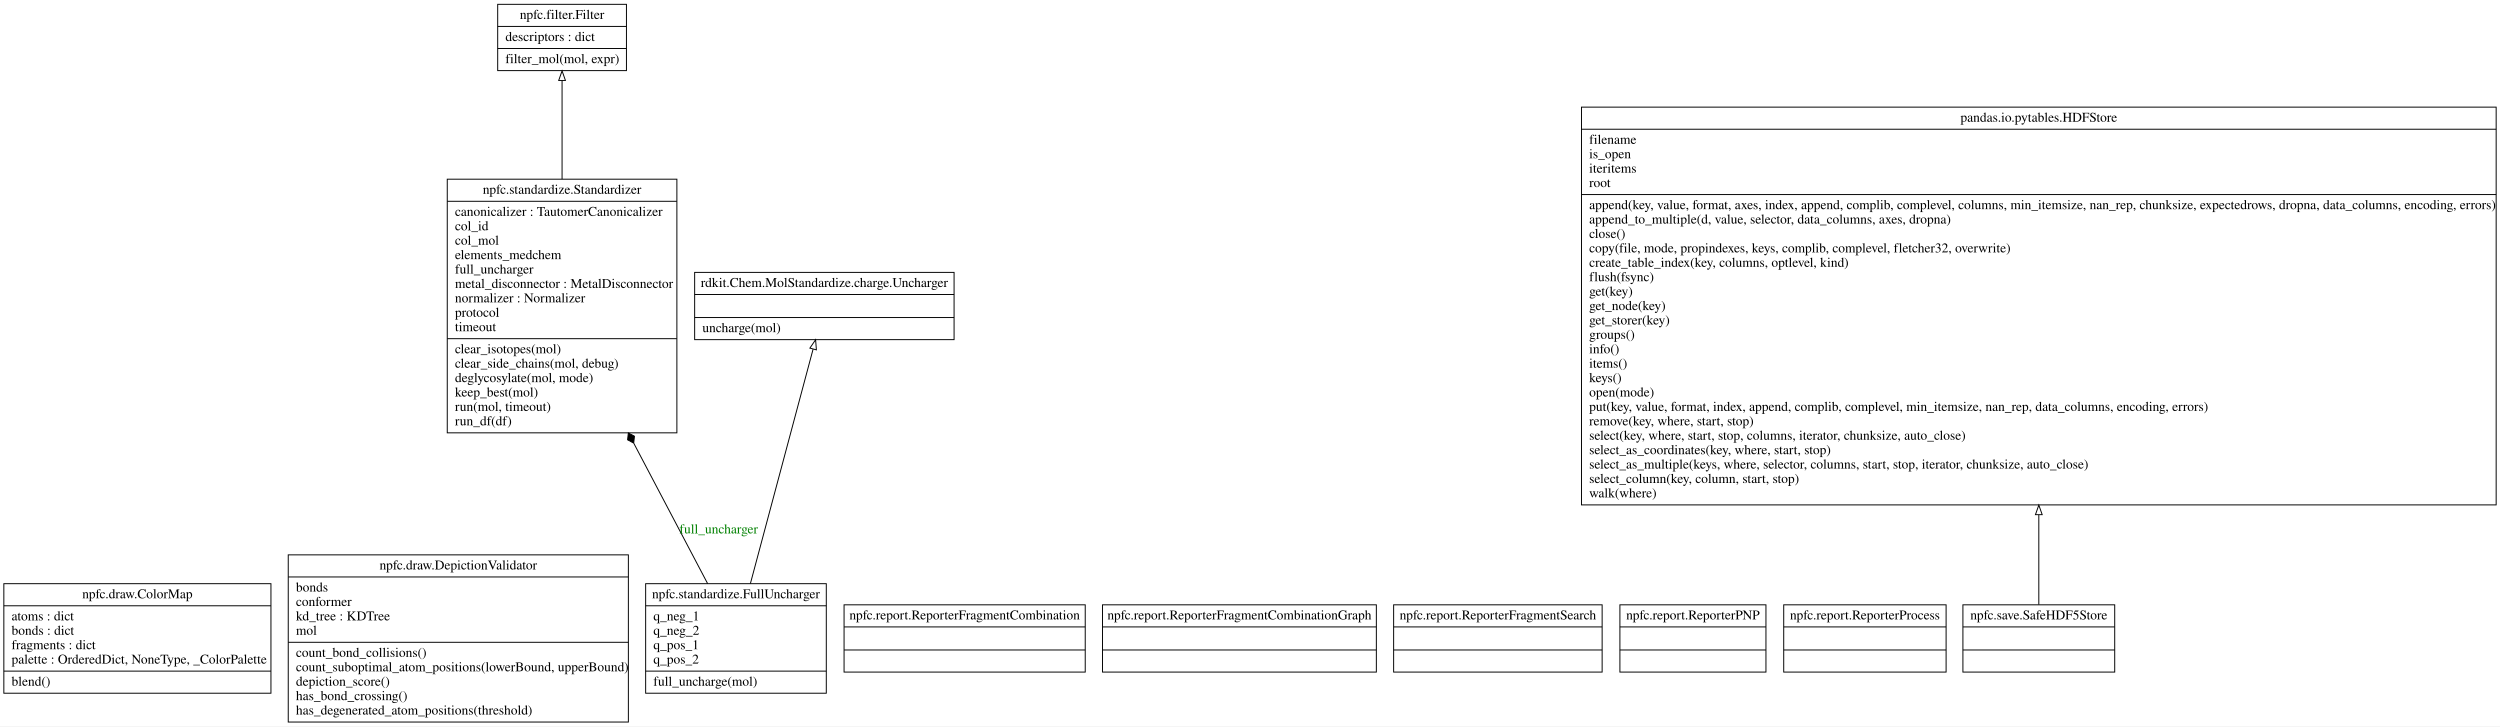
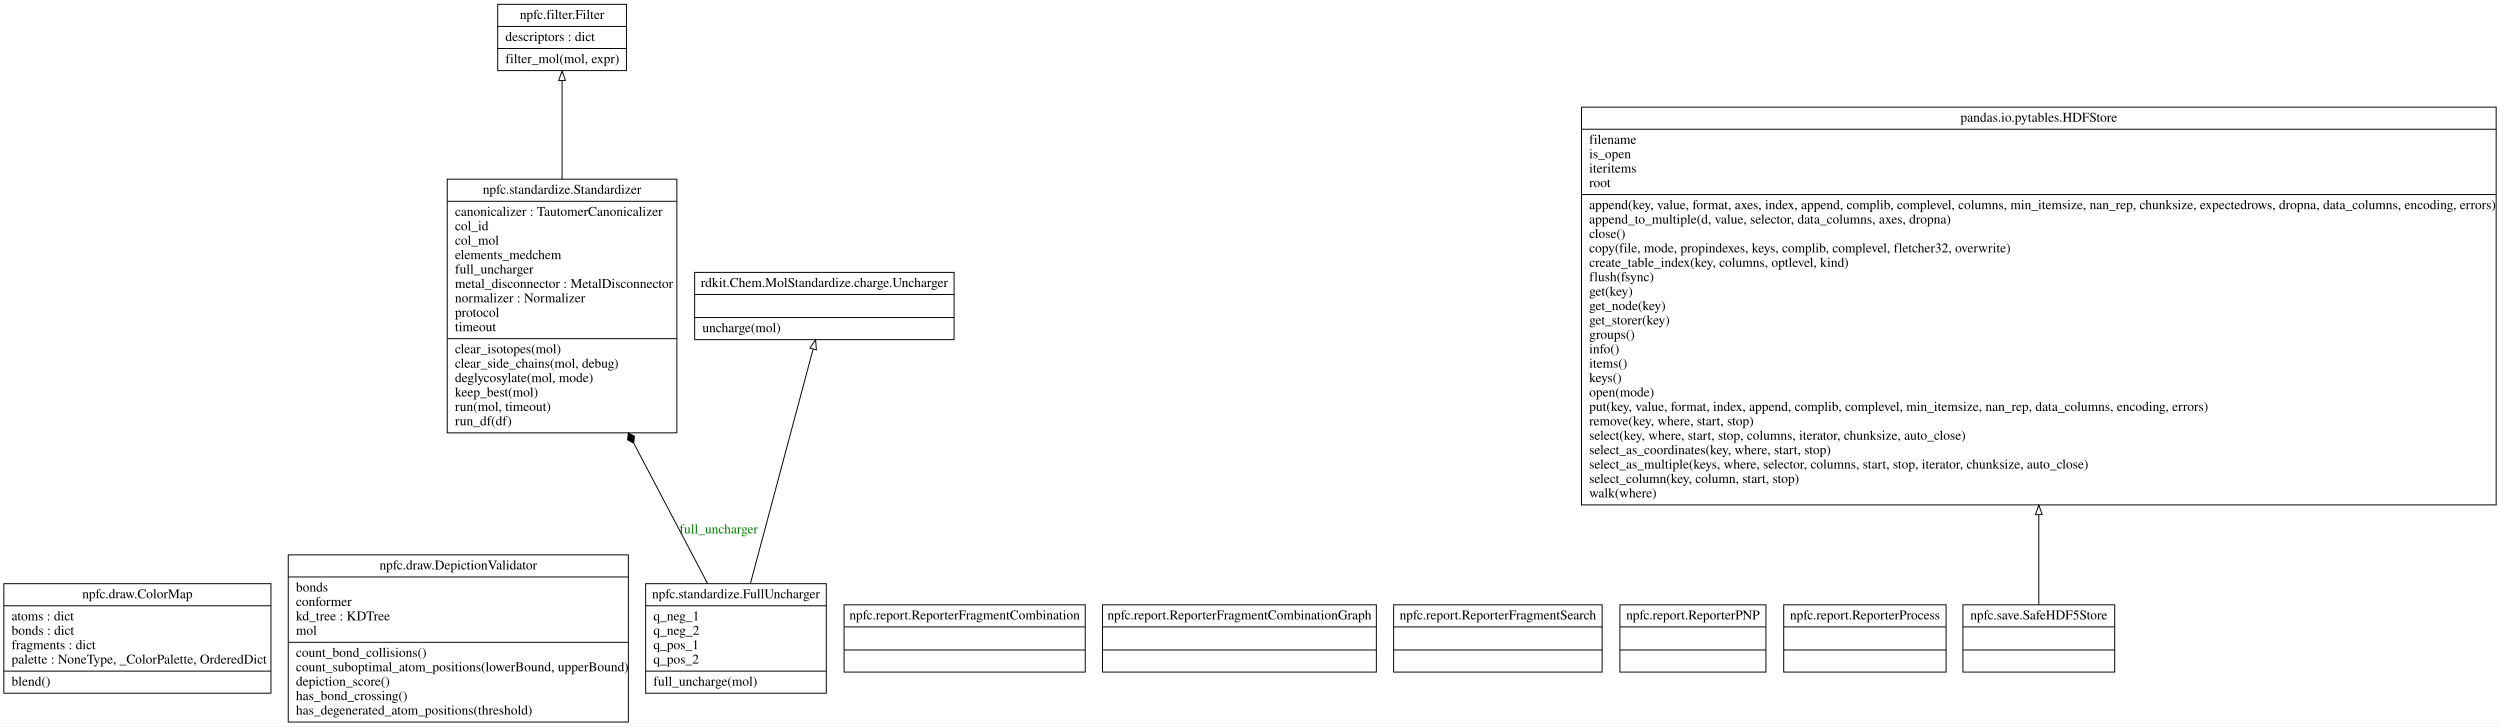
<svg xmlns="http://www.w3.org/2000/svg" width="2602pt" height="756pt" viewBox="0.00 0.00 2602.00 756.00">
  <g id="graph0" class="graph" transform="scale(1 1) rotate(0) translate(4 752)">
    <polygon fill="white" stroke="none" points="-4,4 -4,-752 2598,-752 2598,4 -4,4" />
    <g id="node1" class="node">
      <polygon fill="none" stroke="black" points="0,-30.5 0,-144.5 278,-144.5 278,-30.5 0,-30.5" />
      <text text-anchor="middle" x="139" y="-129.3" font-family="Times,serif" font-size="14.00">npfc.draw.ColorMap</text>
      <polyline fill="none" stroke="black" points="0,-121.5 278,-121.5 " />
      <text text-anchor="start" x="8" y="-106.3" font-family="Times,serif" font-size="14.00">atoms : dict</text>
      <text text-anchor="start" x="8" y="-91.3" font-family="Times,serif" font-size="14.00">bonds : dict</text>
      <text text-anchor="start" x="8" y="-76.3" font-family="Times,serif" font-size="14.00">fragments : dict</text>
-       <text text-anchor="start" x="8" y="-61.3" font-family="Times,serif" font-size="14.00">palette : OrderedDict, NoneType, _ColorPalette</text>
+       <text text-anchor="start" x="8" y="-61.3" font-family="Times,serif" font-size="14.00">palette : NoneType, _ColorPalette, OrderedDict</text>
      <polyline fill="none" stroke="black" points="0,-53.5 278,-53.5 " />
      <text text-anchor="start" x="8" y="-38.3" font-family="Times,serif" font-size="14.00">blend()</text>
    </g>
    <g id="node2" class="node">
      <polygon fill="none" stroke="black" points="296,-0.5 296,-174.5 650,-174.5 650,-0.5 296,-0.5" />
      <text text-anchor="middle" x="473" y="-159.3" font-family="Times,serif" font-size="14.00">npfc.draw.DepictionValidator</text>
      <polyline fill="none" stroke="black" points="296,-151.5 650,-151.5 " />
      <text text-anchor="start" x="304" y="-136.3" font-family="Times,serif" font-size="14.00">bonds</text>
      <text text-anchor="start" x="304" y="-121.3" font-family="Times,serif" font-size="14.00">conformer</text>
      <text text-anchor="start" x="304" y="-106.3" font-family="Times,serif" font-size="14.00">kd_tree : KDTree</text>
      <text text-anchor="start" x="304" y="-91.3" font-family="Times,serif" font-size="14.00">mol</text>
      <polyline fill="none" stroke="black" points="296,-83.5 650,-83.5 " />
      <text text-anchor="start" x="304" y="-68.3" font-family="Times,serif" font-size="14.00">count_bond_collisions()</text>
      <text text-anchor="start" x="304" y="-53.3" font-family="Times,serif" font-size="14.00">count_suboptimal_atom_positions(lowerBound, upperBound)</text>
      <text text-anchor="start" x="304" y="-38.3" font-family="Times,serif" font-size="14.00">depiction_score()</text>
      <text text-anchor="start" x="304" y="-23.3" font-family="Times,serif" font-size="14.00">has_bond_crossing()</text>
      <text text-anchor="start" x="304" y="-8.3" font-family="Times,serif" font-size="14.00">has_degenerated_atom_positions(threshold)</text>
    </g>
    <g id="node3" class="node">
      <polygon fill="none" stroke="black" points="514,-678.5 514,-747.5 648,-747.5 648,-678.5 514,-678.5" />
      <text text-anchor="middle" x="581" y="-732.3" font-family="Times,serif" font-size="14.00">npfc.filter.Filter</text>
      <polyline fill="none" stroke="black" points="514,-724.5 648,-724.5 " />
      <text text-anchor="start" x="522" y="-709.3" font-family="Times,serif" font-size="14.00">descriptors : dict</text>
      <polyline fill="none" stroke="black" points="514,-701.5 648,-701.5 " />
      <text text-anchor="start" x="522" y="-686.3" font-family="Times,serif" font-size="14.00">filter_mol(mol, expr)</text>
    </g>
    <g id="node4" class="node">
      <polygon fill="none" stroke="black" points="874.5,-52.5 874.5,-122.5 1125.5,-122.5 1125.5,-52.5 874.5,-52.5" />
      <text text-anchor="middle" x="1000" y="-107.3" font-family="Times,serif" font-size="14.00">npfc.report.ReporterFragmentCombination</text>
      <polyline fill="none" stroke="black" points="874.5,-99.5 1125.5,-99.5 " />
      <polyline fill="none" stroke="black" points="874.5,-75.5 1125.5,-75.5 " />
      <text text-anchor="middle" x="1000" y="-60.3" font-family="Times,serif" font-size="14.00"> </text>
    </g>
    <g id="node5" class="node">
      <polygon fill="none" stroke="black" points="1143.5,-52.5 1143.5,-122.5 1428.5,-122.5 1428.5,-52.5 1143.5,-52.5" />
      <text text-anchor="middle" x="1286" y="-107.3" font-family="Times,serif" font-size="14.00">npfc.report.ReporterFragmentCombinationGraph</text>
      <polyline fill="none" stroke="black" points="1143.5,-99.5 1428.5,-99.5 " />
      <polyline fill="none" stroke="black" points="1143.5,-75.5 1428.5,-75.5 " />
      <text text-anchor="middle" x="1286" y="-60.3" font-family="Times,serif" font-size="14.00"> </text>
    </g>
    <g id="node6" class="node">
      <polygon fill="none" stroke="black" points="1446.5,-52.5 1446.5,-122.5 1663.5,-122.5 1663.5,-52.5 1446.5,-52.5" />
      <text text-anchor="middle" x="1555" y="-107.3" font-family="Times,serif" font-size="14.00">npfc.report.ReporterFragmentSearch</text>
      <polyline fill="none" stroke="black" points="1446.5,-99.5 1663.5,-99.5 " />
      <polyline fill="none" stroke="black" points="1446.5,-75.5 1663.5,-75.5 " />
      <text text-anchor="middle" x="1555" y="-60.3" font-family="Times,serif" font-size="14.00"> </text>
    </g>
    <g id="node7" class="node">
      <polygon fill="none" stroke="black" points="1682,-52.5 1682,-122.5 1834,-122.5 1834,-52.5 1682,-52.5" />
      <text text-anchor="middle" x="1758" y="-107.3" font-family="Times,serif" font-size="14.00">npfc.report.ReporterPNP</text>
      <polyline fill="none" stroke="black" points="1682,-99.5 1834,-99.5 " />
      <polyline fill="none" stroke="black" points="1682,-75.5 1834,-75.5 " />
      <text text-anchor="middle" x="1758" y="-60.3" font-family="Times,serif" font-size="14.00"> </text>
    </g>
    <g id="node8" class="node">
      <polygon fill="none" stroke="black" points="1852.5,-52.5 1852.5,-122.5 2021.5,-122.5 2021.5,-52.5 1852.5,-52.5" />
      <text text-anchor="middle" x="1937" y="-107.3" font-family="Times,serif" font-size="14.00">npfc.report.ReporterProcess</text>
      <polyline fill="none" stroke="black" points="1852.5,-99.5 2021.5,-99.5 " />
      <polyline fill="none" stroke="black" points="1852.5,-75.5 2021.5,-75.5 " />
      <text text-anchor="middle" x="1937" y="-60.3" font-family="Times,serif" font-size="14.00"> </text>
    </g>
    <g id="node9" class="node">
      <polygon fill="none" stroke="black" points="2039,-52.5 2039,-122.5 2197,-122.5 2197,-52.5 2039,-52.5" />
      <text text-anchor="middle" x="2118" y="-107.3" font-family="Times,serif" font-size="14.00">npfc.save.SafeHDF5Store</text>
      <polyline fill="none" stroke="black" points="2039,-99.5 2197,-99.5 " />
      <polyline fill="none" stroke="black" points="2039,-75.5 2197,-75.5 " />
      <text text-anchor="middle" x="2118" y="-60.3" font-family="Times,serif" font-size="14.00"> </text>
    </g>
    <g id="node12" class="node">
      <polygon fill="none" stroke="black" points="1642,-226.5 1642,-640.5 2594,-640.5 2594,-226.5 1642,-226.5" />
      <text text-anchor="middle" x="2118" y="-625.3" font-family="Times,serif" font-size="14.00">pandas.io.pytables.HDFStore</text>
      <polyline fill="none" stroke="black" points="1642,-617.5 2594,-617.5 " />
      <text text-anchor="start" x="1650" y="-602.3" font-family="Times,serif" font-size="14.00">filename</text>
      <text text-anchor="start" x="1650" y="-587.3" font-family="Times,serif" font-size="14.00">is_open</text>
      <text text-anchor="start" x="1650" y="-572.3" font-family="Times,serif" font-size="14.00">iteritems</text>
      <text text-anchor="start" x="1650" y="-557.3" font-family="Times,serif" font-size="14.00">root</text>
      <polyline fill="none" stroke="black" points="1642,-549.5 2594,-549.5 " />
      <text text-anchor="start" x="1650" y="-534.3" font-family="Times,serif" font-size="14.00">append(key, value, format, axes, index, append, complib, complevel, columns, min_itemsize, nan_rep, chunksize, expectedrows, dropna, data_columns, encoding, errors)</text>
      <text text-anchor="start" x="1650" y="-519.3" font-family="Times,serif" font-size="14.00">append_to_multiple(d, value, selector, data_columns, axes, dropna)</text>
      <text text-anchor="start" x="1650" y="-504.3" font-family="Times,serif" font-size="14.00">close()</text>
      <text text-anchor="start" x="1650" y="-489.3" font-family="Times,serif" font-size="14.00">copy(file, mode, propindexes, keys, complib, complevel, fletcher32, overwrite)</text>
      <text text-anchor="start" x="1650" y="-474.3" font-family="Times,serif" font-size="14.00">create_table_index(key, columns, optlevel, kind)</text>
      <text text-anchor="start" x="1650" y="-459.3" font-family="Times,serif" font-size="14.00">flush(fsync)</text>
      <text text-anchor="start" x="1650" y="-444.3" font-family="Times,serif" font-size="14.00">get(key)</text>
      <text text-anchor="start" x="1650" y="-429.3" font-family="Times,serif" font-size="14.00">get_node(key)</text>
      <text text-anchor="start" x="1650" y="-414.3" font-family="Times,serif" font-size="14.00">get_storer(key)</text>
      <text text-anchor="start" x="1650" y="-399.3" font-family="Times,serif" font-size="14.00">groups()</text>
      <text text-anchor="start" x="1650" y="-384.3" font-family="Times,serif" font-size="14.00">info()</text>
      <text text-anchor="start" x="1650" y="-369.3" font-family="Times,serif" font-size="14.00">items()</text>
      <text text-anchor="start" x="1650" y="-354.3" font-family="Times,serif" font-size="14.00">keys()</text>
      <text text-anchor="start" x="1650" y="-339.3" font-family="Times,serif" font-size="14.00">open(mode)</text>
      <text text-anchor="start" x="1650" y="-324.3" font-family="Times,serif" font-size="14.00">put(key, value, format, index, append, complib, complevel, min_itemsize, nan_rep, data_columns, encoding, errors)</text>
      <text text-anchor="start" x="1650" y="-309.3" font-family="Times,serif" font-size="14.00">remove(key, where, start, stop)</text>
      <text text-anchor="start" x="1650" y="-294.3" font-family="Times,serif" font-size="14.00">select(key, where, start, stop, columns, iterator, chunksize, auto_close)</text>
      <text text-anchor="start" x="1650" y="-279.3" font-family="Times,serif" font-size="14.00">select_as_coordinates(key, where, start, stop)</text>
      <text text-anchor="start" x="1650" y="-264.3" font-family="Times,serif" font-size="14.00">select_as_multiple(keys, where, selector, columns, start, stop, iterator, chunksize, auto_close)</text>
      <text text-anchor="start" x="1650" y="-249.3" font-family="Times,serif" font-size="14.00">select_column(key, column, start, stop)</text>
      <text text-anchor="start" x="1650" y="-234.3" font-family="Times,serif" font-size="14.00">walk(where)</text>
    </g>
    <g id="edge1" class="edge">
      <path fill="none" stroke="black" d="M2118,-122.742C2118,-146.275 2118,-179.739 2118,-216.039" />
      <polygon fill="none" stroke="black" points="2114.5,-216.347 2118,-226.347 2121.5,-216.347 2114.5,-216.347" />
    </g>
    <g id="node10" class="node">
      <polygon fill="none" stroke="black" points="668,-30.5 668,-144.5 856,-144.5 856,-30.5 668,-30.5" />
      <text text-anchor="middle" x="762" y="-129.3" font-family="Times,serif" font-size="14.00">npfc.standardize.FullUncharger</text>
      <polyline fill="none" stroke="black" points="668,-121.5 856,-121.5 " />
      <text text-anchor="start" x="676" y="-106.3" font-family="Times,serif" font-size="14.00">q_neg_1</text>
      <text text-anchor="start" x="676" y="-91.3" font-family="Times,serif" font-size="14.00">q_neg_2</text>
      <text text-anchor="start" x="676" y="-76.3" font-family="Times,serif" font-size="14.00">q_pos_1</text>
      <text text-anchor="start" x="676" y="-61.3" font-family="Times,serif" font-size="14.00">q_pos_2</text>
      <polyline fill="none" stroke="black" points="668,-53.5 856,-53.5 " />
      <text text-anchor="start" x="676" y="-38.3" font-family="Times,serif" font-size="14.00">full_uncharge(mol)</text>
    </g>
    <g id="node11" class="node">
      <polygon fill="none" stroke="black" points="461.5,-301.5 461.5,-565.5 700.5,-565.5 700.5,-301.5 461.5,-301.5" />
      <text text-anchor="middle" x="581" y="-550.3" font-family="Times,serif" font-size="14.00">npfc.standardize.Standardizer</text>
      <polyline fill="none" stroke="black" points="461.5,-542.5 700.5,-542.5 " />
      <text text-anchor="start" x="469.5" y="-527.3" font-family="Times,serif" font-size="14.00">canonicalizer : TautomerCanonicalizer</text>
      <text text-anchor="start" x="469.5" y="-512.3" font-family="Times,serif" font-size="14.00">col_id</text>
      <text text-anchor="start" x="469.5" y="-497.3" font-family="Times,serif" font-size="14.00">col_mol</text>
      <text text-anchor="start" x="469.5" y="-482.3" font-family="Times,serif" font-size="14.00">elements_medchem</text>
      <text text-anchor="start" x="469.5" y="-467.3" font-family="Times,serif" font-size="14.00">full_uncharger</text>
      <text text-anchor="start" x="469.5" y="-452.3" font-family="Times,serif" font-size="14.00">metal_disconnector : MetalDisconnector</text>
      <text text-anchor="start" x="469.5" y="-437.3" font-family="Times,serif" font-size="14.00">normalizer : Normalizer</text>
      <text text-anchor="start" x="469.5" y="-422.3" font-family="Times,serif" font-size="14.00">protocol</text>
      <text text-anchor="start" x="469.5" y="-407.3" font-family="Times,serif" font-size="14.00">timeout</text>
      <polyline fill="none" stroke="black" points="461.5,-399.5 700.5,-399.5 " />
      <text text-anchor="start" x="469.5" y="-384.3" font-family="Times,serif" font-size="14.00">clear_isotopes(mol)</text>
      <text text-anchor="start" x="469.5" y="-369.3" font-family="Times,serif" font-size="14.00">clear_side_chains(mol, debug)</text>
      <text text-anchor="start" x="469.5" y="-354.3" font-family="Times,serif" font-size="14.00">deglycosylate(mol, mode)</text>
      <text text-anchor="start" x="469.5" y="-339.3" font-family="Times,serif" font-size="14.00">keep_best(mol)</text>
      <text text-anchor="start" x="469.5" y="-324.3" font-family="Times,serif" font-size="14.00">run(mol, timeout)</text>
      <text text-anchor="start" x="469.5" y="-309.3" font-family="Times,serif" font-size="14.00">run_df(df)</text>
    </g>
    <g id="edge4" class="edge">
      <path fill="none" stroke="black" d="M732.516,-144.535C711.661,-184.171 682.714,-239.187 655.705,-290.52" />
      <polygon fill="black" stroke="black" points="655.562,-290.792 656.308,-297.964 649.974,-301.411 649.228,-294.239 655.562,-290.792" />
      <text text-anchor="middle" x="744" y="-196.8" font-family="Times,serif" font-size="14.00" fill="green">full_uncharger</text>
    </g>
    <g id="node13" class="node">
      <polygon fill="none" stroke="black" points="719,-398.5 719,-468.5 989,-468.5 989,-398.5 719,-398.5" />
      <text text-anchor="middle" x="854" y="-453.3" font-family="Times,serif" font-size="14.00">rdkit.Chem.MolStandardize.charge.Uncharger</text>
      <polyline fill="none" stroke="black" points="719,-445.5 989,-445.5 " />
      <polyline fill="none" stroke="black" points="719,-421.5 989,-421.5 " />
      <text text-anchor="start" x="727" y="-406.3" font-family="Times,serif" font-size="14.00">uncharge(mol)</text>
    </g>
    <g id="edge2" class="edge">
      <path fill="none" stroke="black" d="M776.986,-144.535C795.218,-212.705 825.615,-326.366 842.246,-388.549" />
      <polygon fill="none" stroke="black" points="838.926,-389.683 844.891,-398.439 845.688,-387.874 838.926,-389.683" />
    </g>
    <g id="edge3" class="edge">
      <path fill="none" stroke="black" d="M581,-565.53C581,-602.488 581,-640.178 581,-668.069" />
      <polygon fill="none" stroke="black" points="577.5,-668.256 581,-678.256 584.5,-668.256 577.5,-668.256" />
    </g>
  </g>
</svg>
